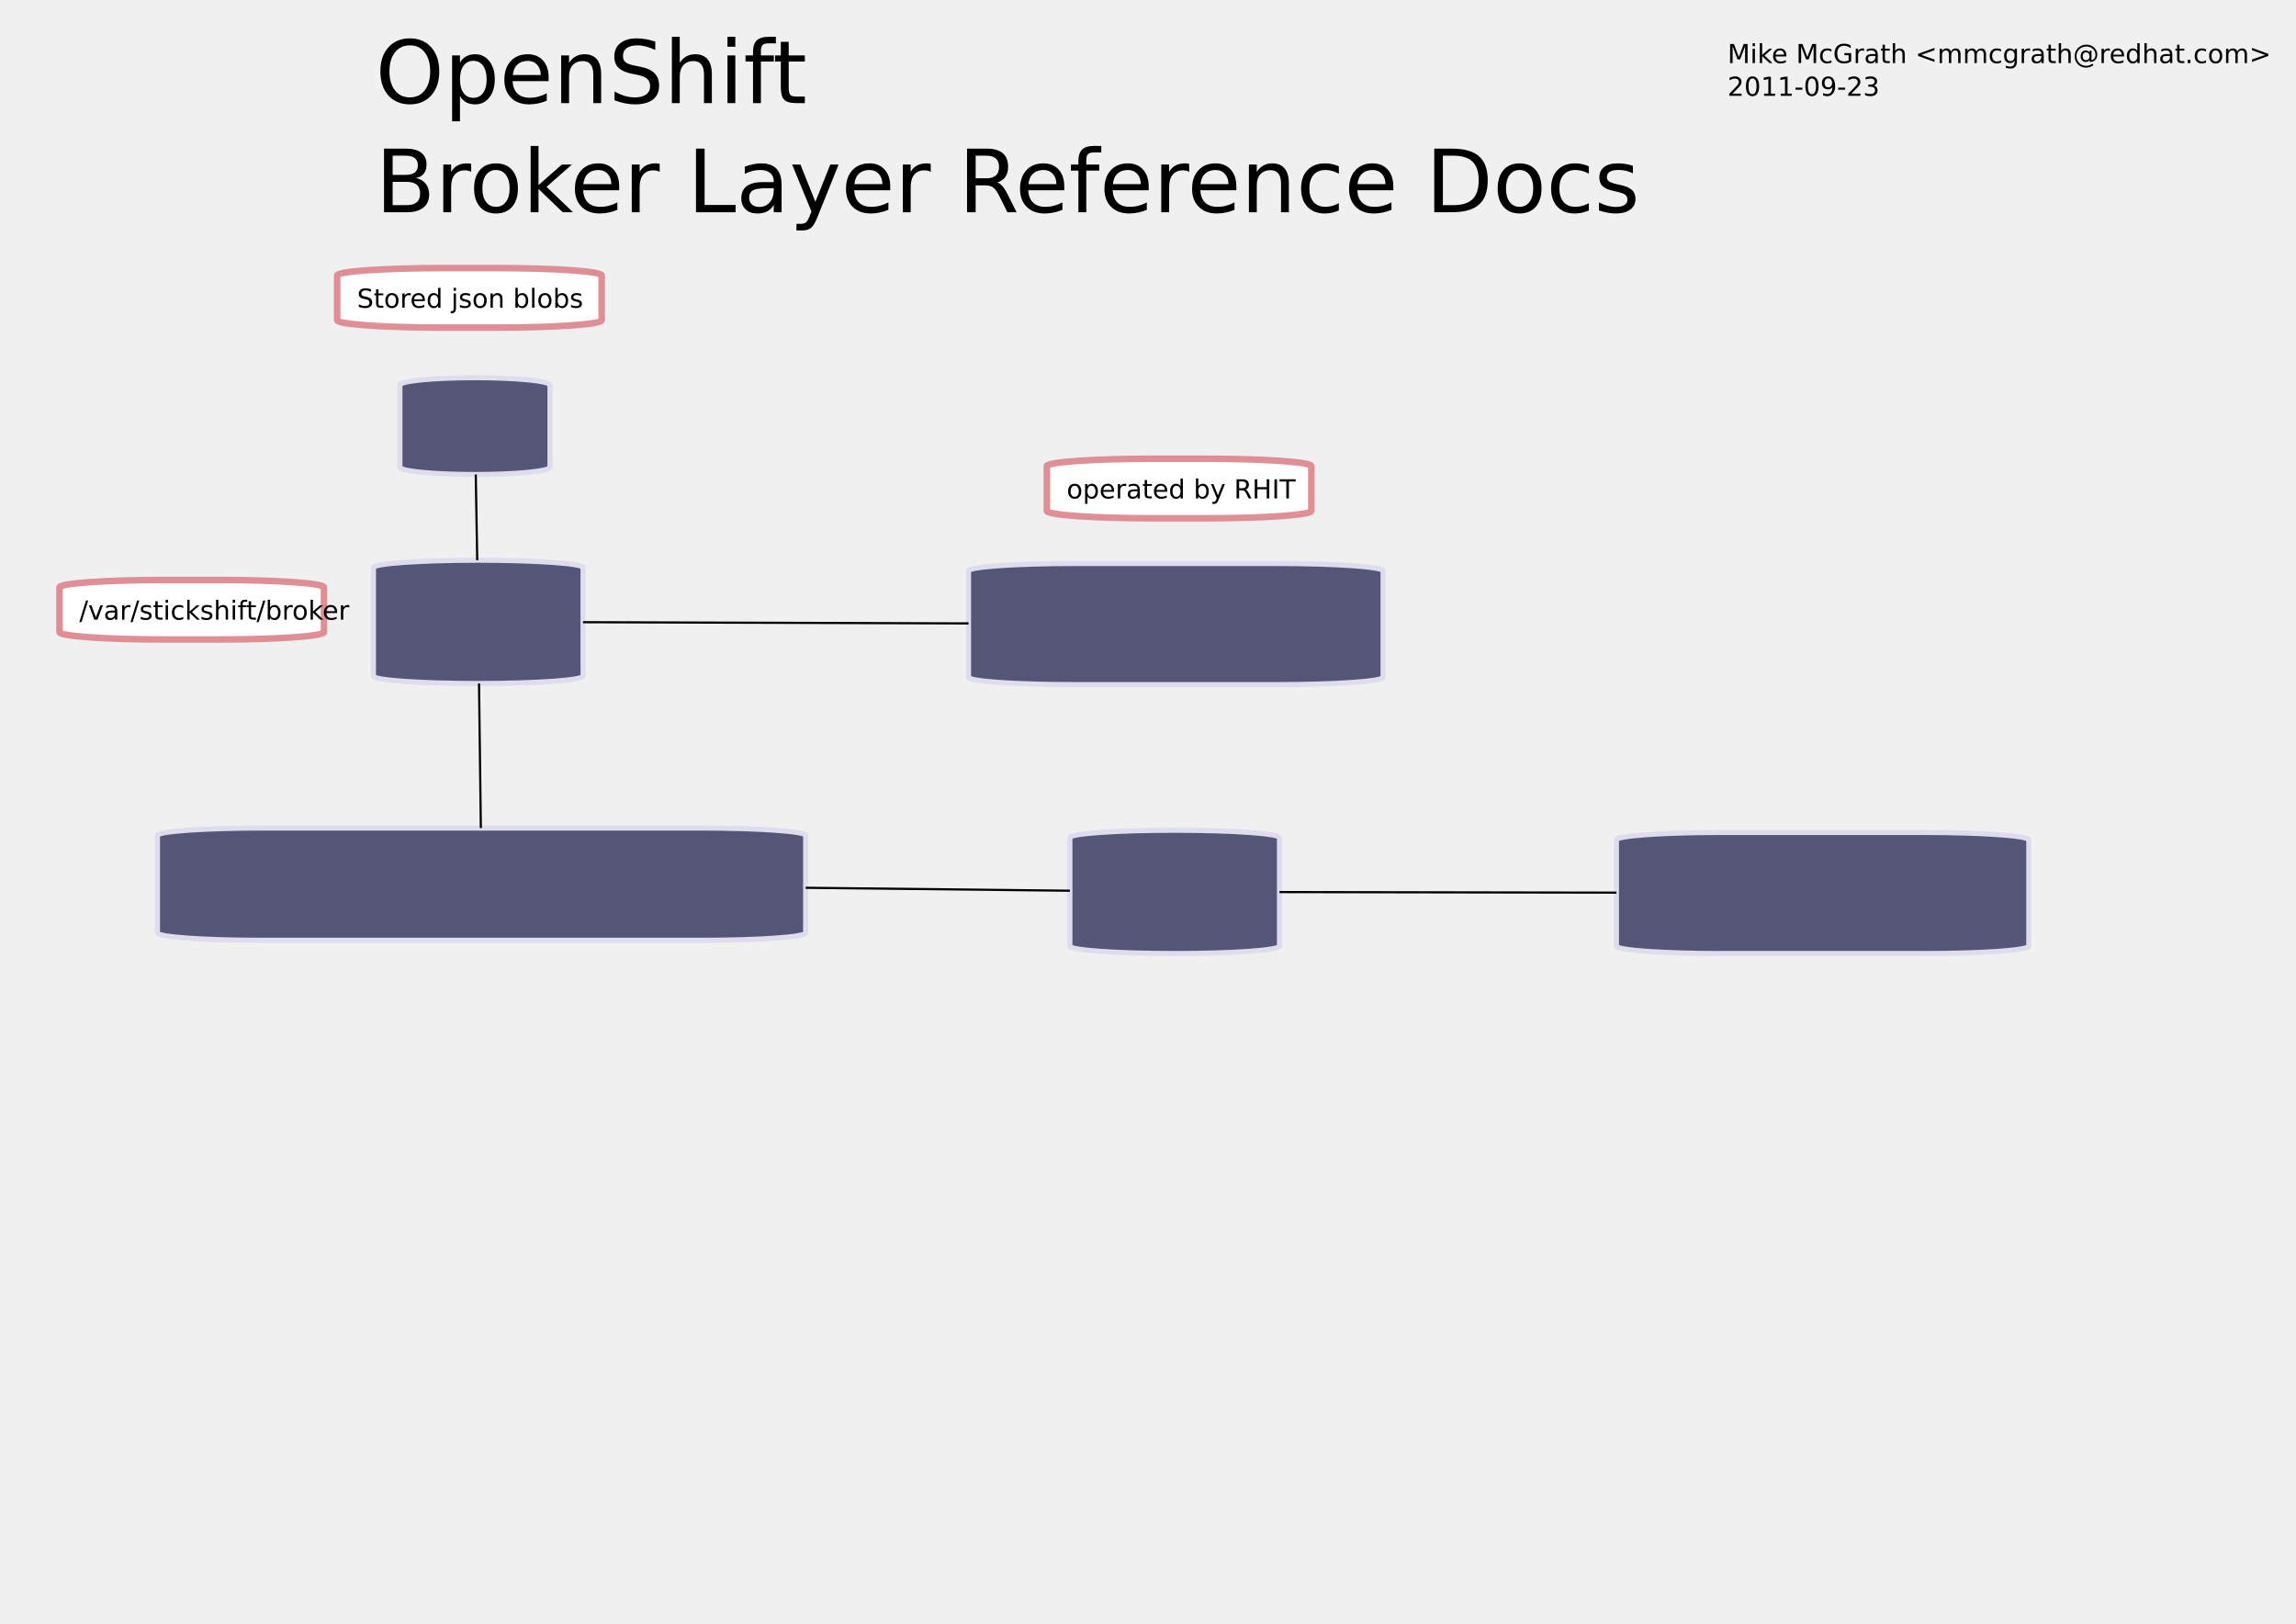
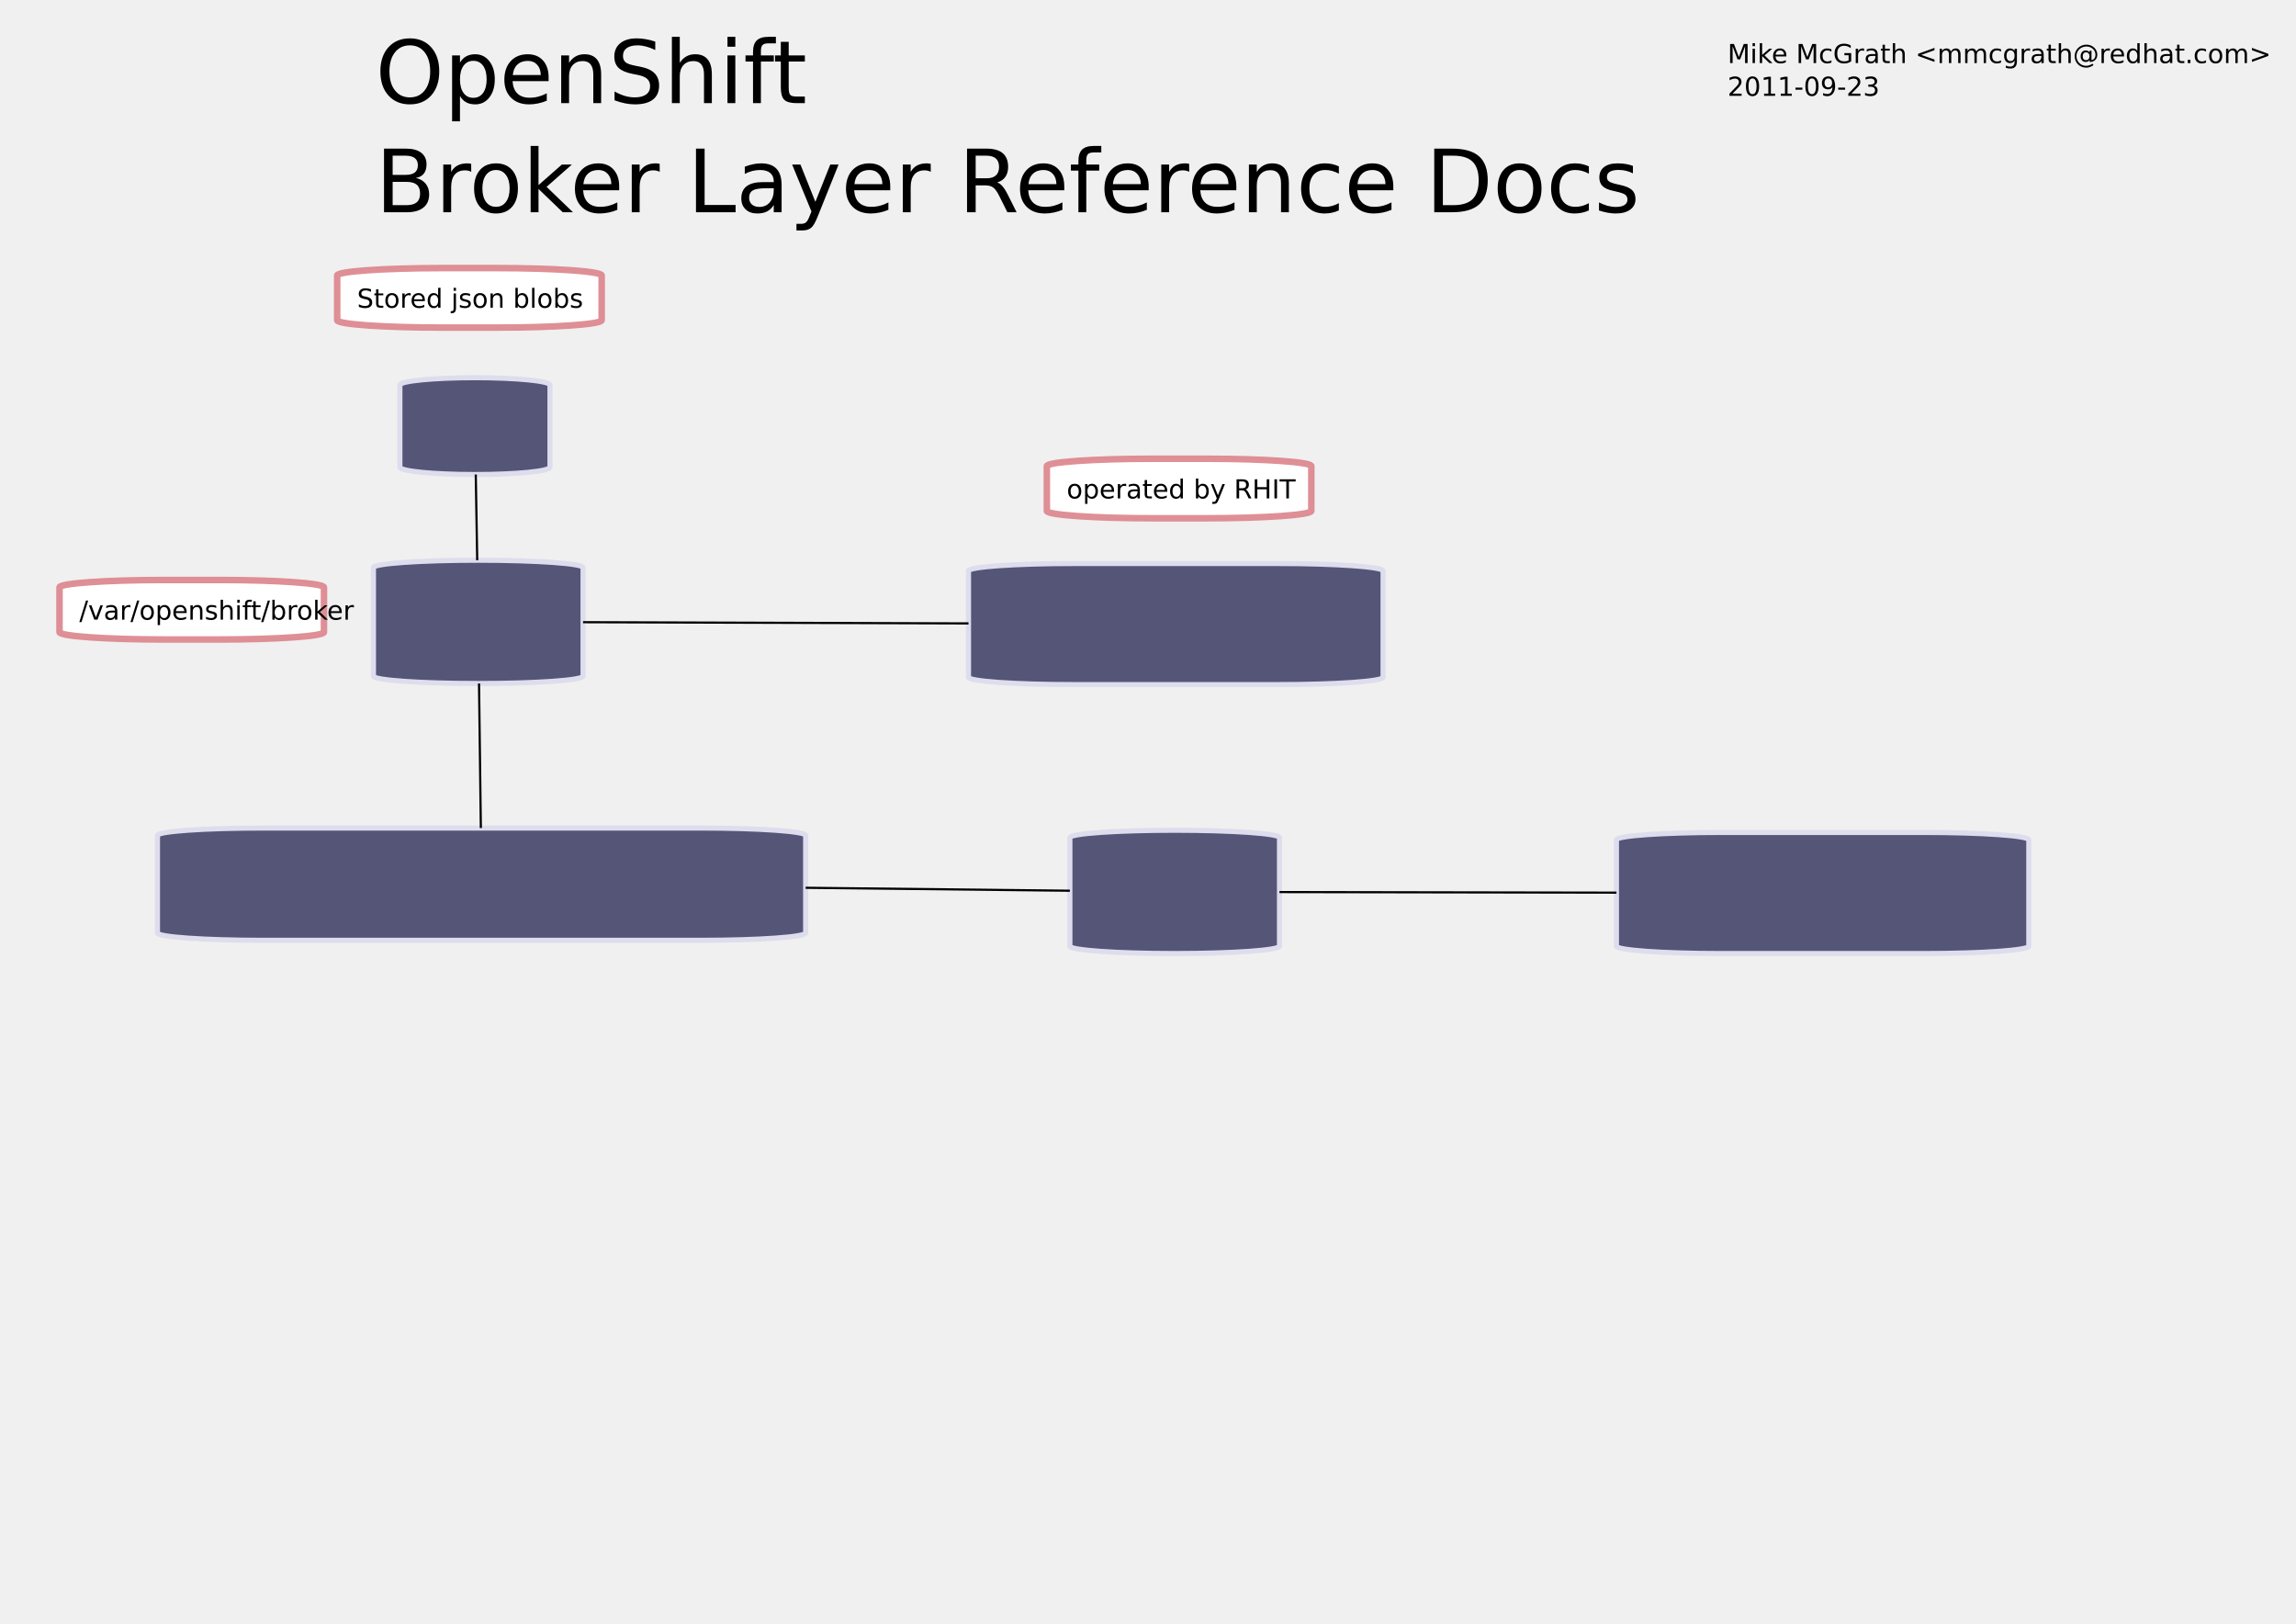
<svg xmlns="http://www.w3.org/2000/svg" width="1052.362" height="744.094" id="svg4438" version="1.1">
  <defs id="defs4440">
    <marker orient="auto" refY="0.0" refX="0.0" id="Arrow1Lstart" style="overflow:visible">
      <path id="path4150" d="M 0.0,0.0 L 5.0,-5.0 L -12.5,0.0 L 5.0,5.0 L 0.0,0.0 z " style="fill-rule:evenodd;stroke:#000000;stroke-width:1.0pt;marker-start:none" transform="scale(0.8) translate(12.5,0)" />
    </marker>
    <marker orient="auto" refY="0.0" refX="0.0" id="Arrow1Lend" style="overflow:visible;">
      <path id="path4153" d="M 0.0,0.0 L 5.0,-5.0 L -12.5,0.0 L 5.0,5.0 L 0.0,0.0 z " style="fill-rule:evenodd;stroke:#000000;stroke-width:1.0pt;marker-start:none;" transform="scale(0.8) rotate(180) translate(12.5,0)" />
    </marker>
  </defs>
  <g id="layer1" transform="translate(0,-308.2677)">
    <text xml:space="preserve" style="font-size:40px;font-style:normal;font-weight:normal;line-height:125%;letter-spacing:0px;word-spacing:0px;fill:#000000;fill-opacity:1;stroke:none;font-family:Bitstream Vera Sans" x="172.095" y="355.534" id="text6463">
      <tspan id="tspan6465" x="172.095" y="355.534">OpenShift</tspan>
      <tspan x="172.095" y="405.534" id="tspan6467">Broker Layer Reference Docs</tspan>
    </text>
    <flowRoot transform="translate(11.36446,607.3367)" style="font-size:12px;font-style:normal;font-weight:normal;line-height:125%;letter-spacing:0px;word-spacing:0px;fill:#000000;fill-opacity:1;stroke:none;font-family:Bitstream Vera Sans" id="flowRoot5325-2" xml:space="preserve">
      <flowRegion id="flowRegion5327-2">
        <rect style="font-size:12px" y="170.328" x="21.213" height="130.31" width="363.655" id="rect5329-7" />
      </flowRegion>
      <flowPara style="font-size:18px" id="flowPara5331-7">Access Control</flowPara>
      <flowPara id="flowPara5345-9">Step 1: Request comes in to rails.</flowPara>
      <flowPara id="flowPara5333-1" />
      <flowPara id="flowPara5335-4">Step 2: API call to streamline determines auth level</flowPara>
      <flowPara id="flowPara5337-0" />
      <flowPara id="flowPara5341-4" />
    </flowRoot>
    <text xml:space="preserve" style="font-size:12px;font-style:normal;font-weight:normal;line-height:125%;letter-spacing:0px;word-spacing:0px;fill:#000000;fill-opacity:1;stroke:none;font-family:Bitstream Vera Sans" x="791.811" y="337.178" id="text6457">
      <tspan id="tspan6459" x="791.811" y="337.178">Mike McGrath &lt;mmcgrath@redhat.com&gt;</tspan>
      <tspan x="791.811" y="352.178" id="tspan6461">2011-09-23</tspan>
    </text>
    <path style="fill:none;stroke:#000000;stroke-width:1px;stroke-linecap:butt;stroke-linejoin:miter;stroke-opacity:1" d="m 180.312,498.293 0,0" id="path3371" />
    <g id="g3641">
      <rect ry="3.379" rx="48.035" y="565.004" x="171.168" height="56.488" width="96.07" id="rect2985-0" style="fill:#555577;fill-opacity:0.996;stroke:#ddddee;stroke-width:2.34;stroke-linejoin:round;stroke-miterlimit:4;stroke-opacity:1;stroke-dasharray:none" />
      <flowRoot style="font-size:32px;font-style:normal;font-weight:normal;line-height:125%;letter-spacing:0px;word-spacing:0px;fill:#ffffff;fill-opacity:1;stroke:none;font-family:Bitstream Vera Sans" id="flowRoot3899-0" xml:space="preserve" transform="translate(122.9908,301.4814)">
        <flowRegion id="flowRegion3901-2">
          <rect style="font-size:32px;fill:#ffffff;fill-opacity:1" y="271.952" x="57.143" height="40" width="116.429" id="rect3903-7" />
        </flowRegion>
        <flowPara id="flowPara3905-9">Rails</flowPara>
      </flowRoot>
    </g>
    <path style="fill:none;stroke:#000000;stroke-width:1px;stroke-linecap:butt;stroke-linejoin:miter;stroke-opacity:1" d="m 207.586,667.494 0,0" id="path3371-1" />
    <g id="g3722" transform="translate(-18.18275,-1.010153)">
      <rect ry="3.379" rx="48.035" y="688.747" x="90.356" height="51.438" width="297.09" id="rect2985-0-1" style="fill:#555577;fill-opacity:0.996;stroke:#ddddee;stroke-width:2.34;stroke-linejoin:round;stroke-miterlimit:4;stroke-opacity:1;stroke-dasharray:none" />
      <flowRoot style="font-size:32px;font-style:normal;font-weight:normal;line-height:125%;letter-spacing:0px;word-spacing:0px;fill:#ffffff;fill-opacity:1;stroke:none;font-family:Bitstream Vera Sans" id="flowRoot3899-0-5" xml:space="preserve" transform="translate(41.16848,422.1947)">
        <flowRegion id="flowRegion3901-2-5">
          <rect style="font-size:32px;fill:#ffffff;fill-opacity:1" y="271.952" x="57.143" height="42.02" width="331.591" id="rect3903-7-9" />
        </flowRegion>
        <flowPara id="flowPara3905-9-0">mcollective-client</flowPara>
      </flowRoot>
    </g>
    <path style="fill:none;stroke:#000000;stroke-width:1px;stroke-linecap:butt;stroke-linejoin:miter;stroke-opacity:1" d="m 452.043,725.073 0,0" id="path3371-8" />
    <g id="g3548" transform="translate(-32.32488,8.08122)">
      <rect ry="3.379" rx="48.035" y="680.666" x="522.701" height="56.488" width="96.07" id="rect2985-0-5" style="fill:#555577;fill-opacity:0.996;stroke:#ddddee;stroke-width:2.34;stroke-linejoin:round;stroke-miterlimit:4;stroke-opacity:1;stroke-dasharray:none" />
      <flowRoot style="font-size:32px;font-style:normal;font-weight:normal;line-height:125%;letter-spacing:0px;word-spacing:0px;fill:#ffffff;fill-opacity:1;stroke:none;font-family:Bitstream Vera Sans" id="flowRoot3899-0-8" xml:space="preserve" transform="translate(474.5239,417.1439)">
        <flowRegion id="flowRegion3901-2-7">
          <rect style="font-size:32px;fill:#ffffff;fill-opacity:1" y="271.952" x="57.143" height="40" width="116.429" id="rect3903-7-2" />
        </flowRegion>
        <flowPara id="flowPara3905-9-8">QPID</flowPara>
      </flowRoot>
    </g>
    <path style="fill:none;stroke:#000000;stroke-width:1px;stroke-linecap:butt;stroke-linejoin:miter;stroke-opacity:1" d="m 721.754,645.271 0,0" id="path3371-8-5" />
    <g id="g3696">
      <rect ry="3.379" rx="48.035" y="689.758" x="740.894" height="55.478" width="189.004" id="rect2985-0-5-3" style="fill:#555577;fill-opacity:0.996;stroke:#ddddee;stroke-width:2.34;stroke-linejoin:round;stroke-miterlimit:4;stroke-opacity:1;stroke-dasharray:none" />
      <flowRoot style="font-size:32px;font-style:normal;font-weight:normal;line-height:125%;letter-spacing:0px;word-spacing:0px;fill:#ffffff;fill-opacity:1;stroke:none;font-family:Bitstream Vera Sans" id="flowRoot3899-0-8-3" xml:space="preserve" transform="translate(692.7169,426.2353)">
        <flowRegion id="flowRegion3901-2-7-6">
          <rect style="font-size:32px;fill:#ffffff;fill-opacity:1" y="271.952" x="57.143" height="36.97" width="172.997" id="rect3903-7-2-5" />
        </flowRegion>
        <flowPara id="flowPara3905-9-8-4">Node Farm</flowPara>
      </flowRoot>
    </g>
    <path style="fill:none;stroke:#000000;stroke-width:1px;stroke-linecap:butt;stroke-linejoin:miter;stroke-opacity:1" d="m 523.764,556.377 0,0" id="path3371-8-9" />
    <g id="g3709">
      <rect ry="3.379" rx="48.035" y="566.519" x="443.909" height="55.478" width="190.014" id="rect2985-0-5-8" style="fill:#555577;fill-opacity:0.996;stroke:#ddddee;stroke-width:2.34;stroke-linejoin:round;stroke-miterlimit:4;stroke-opacity:1;stroke-dasharray:none" />
      <flowRoot style="font-size:32px;font-style:normal;font-weight:normal;line-height:125%;letter-spacing:0px;word-spacing:0px;fill:#ffffff;fill-opacity:1;stroke:none;font-family:Bitstream Vera Sans" id="flowRoot3899-0-8-7" xml:space="preserve" transform="translate(395.732,302.9967)">
        <flowRegion id="flowRegion3901-2-7-5">
          <rect style="font-size:32px;fill:#ffffff;fill-opacity:1" y="271.952" x="57.143" height="37.98" width="175.017" id="rect3903-7-2-4" />
        </flowRegion>
        <flowPara id="flowPara3905-9-8-2">streamline</flowPara>
      </flowRoot>
    </g>
    <path style="fill:none;stroke:#000000;stroke-width:1px;stroke-linecap:butt;stroke-linejoin:miter;stroke-opacity:1" d="m 196.475,433.834 0,0" id="path3371-2" />
    <g id="g3614" transform="translate(2.020305,0)">
      <rect ry="3.379" rx="34.398" y="481.351" x="181.27" height="44.367" width="68.796" id="rect2985-0-4" style="fill:#555577;fill-opacity:0.996;stroke:#ddddee;stroke-width:2.34;stroke-linejoin:round;stroke-miterlimit:4;stroke-opacity:1;stroke-dasharray:none" />
      <flowRoot style="font-size:32px;font-style:normal;font-weight:normal;line-height:125%;letter-spacing:0px;word-spacing:0px;fill:#ffffff;fill-opacity:1;stroke:none;font-family:Bitstream Vera Sans" id="flowRoot3899-0-7" xml:space="preserve" transform="translate(137.133,212.7782)">
        <flowRegion id="flowRegion3901-2-75">
          <rect style="font-size:32px;fill:#ffffff;fill-opacity:1" y="271.952" x="57.143" height="40" width="116.429" id="rect3903-7-4" />
        </flowRegion>
        <flowPara id="flowPara3905-9-81">S3</flowPara>
      </flowRoot>
    </g>
    <path style="fill:none;stroke:#000000;stroke-width:1px;stroke-linecap:butt;stroke-linejoin:miter;stroke-opacity:1" d="m 218.063,217.45 0.664,39.286" id="path3729" transform="translate(0,308.2677)" />
    <path style="fill:none;stroke:#000000;stroke-width:1px;stroke-linecap:butt;stroke-linejoin:miter;stroke-opacity:1" d="m 219.559,313.224 0.835,66.245" id="path3731" transform="translate(0,308.2677)" />
    <path style="fill:none;stroke:#000000;stroke-width:1px;stroke-linecap:butt;stroke-linejoin:miter;stroke-opacity:1" d="m 369.263,406.841 121.113,1.348" id="path3733" transform="translate(0,308.2677)" />
    <path style="fill:none;stroke:#000000;stroke-width:1px;stroke-linecap:butt;stroke-linejoin:miter;stroke-opacity:1" d="m 586.446,408.806 154.448,0.263" id="path3735" transform="translate(0,308.2677)" />
    <path style="fill:none;stroke:#000000;stroke-width:1px;stroke-linecap:butt;stroke-linejoin:miter;stroke-opacity:1" d="m 267.238,285.132 176.671,0.558" id="path3737" transform="translate(0,308.2677)" />
    <g id="g3747" transform="translate(-159.6041,-23.23351)">
      <rect ry="3.379" rx="48.035" y="454.352" x="314.157" height="27.274" width="121.218" id="rect3739" style="fill:#ffffff;fill-opacity:1;stroke:#dd888f;stroke-width:3;stroke-linejoin:round;stroke-miterlimit:4;stroke-opacity:0.941;stroke-dasharray:none" />
      <text id="text3741" y="472.535" x="323.249" style="font-size:12px;font-style:normal;font-weight:normal;line-height:125%;letter-spacing:0px;word-spacing:0px;fill:#000000;fill-opacity:1;stroke:none;font-family:Bitstream Vera Sans" xml:space="preserve">
        <tspan y="472.535" x="323.249" id="tspan3743">Stored json blobs</tspan>
      </text>
    </g>
    <flowRoot transform="translate(8.735459,705.0169)" style="font-size:12px;font-style:normal;font-weight:normal;line-height:125%;letter-spacing:0px;word-spacing:0px;fill:#000000;fill-opacity:1;stroke:none;font-family:Bitstream Vera Sans" id="flowRoot5325-2-0" xml:space="preserve">
      <flowRegion id="flowRegion5327-2-1">
        <rect style="font-size:12px" y="170.328" x="21.213" height="130.31" width="363.655" id="rect5329-7-7" />
      </flowRegion>
      <flowPara style="font-size:18px" id="flowPara5331-7-8">S3 Cache</flowPara>
      <flowPara id="flowPara5341-4-9">S3 cache is used to store user and application information</flowPara>
      <flowPara id="flowPara3810" />
      <flowPara id="flowPara3812">Common info includes app name, domain name, UUID, framework type, etc.</flowPara>
      <flowPara id="flowPara3858" />
      <flowPara id="flowPara3860">S3 also stores what apps are running on what nodes</flowPara>
    </flowRoot>
    <flowRoot xml:space="preserve" id="flowRoot3814" style="fill:black;stroke:none;stroke-opacity:1;stroke-width:1px;stroke-linejoin:miter;stroke-linecap:butt;fill-opacity:1;font-family:Bitstream Vera Sans;font-style:normal;font-weight:normal;font-size:40px;line-height:125%;letter-spacing:0px;word-spacing:0px">
      <flowRegion id="flowRegion3816">
        <rect id="rect3818" width="274.762" height="178.797" x="409.112" y="464.282" />
      </flowRegion>
      <flowPara id="flowPara3820" />
    </flowRoot>
    <flowRoot transform="translate(422.1889,610.6438)" style="font-size:12px;font-style:normal;font-weight:normal;line-height:125%;letter-spacing:0px;word-spacing:0px;fill:#000000;fill-opacity:1;stroke:none;font-family:Bitstream Vera Sans" id="flowRoot5325-2-0-3" xml:space="preserve">
      <flowRegion id="flowRegion5327-2-1-1">
        <rect style="font-size:12px" y="170.328" x="21.213" height="224.254" width="358.604" id="rect5329-7-7-1" />
      </flowRegion>
      <flowPara style="font-size:18px" id="flowPara5331-7-8-9">mcollective</flowPara>
      <flowPara id="flowPara3812-6">Mcollective uses qpid to get a list of available nodes and their current load (calucluated by us, not unix load).  </flowPara>
      <flowPara id="flowPara3866" />
      <flowPara id="flowPara3868">New apps get created on nodes with the least load</flowPara>
      <flowPara id="flowPara3870" />
      <flowPara id="flowPara3872">custom express agent is called from mcollective to issue configure/start/stop/deconfigure, etc scripts from the cartridges</flowPara>
      <flowPara id="flowPara3916" />
      <flowPara id="flowPara3918">mcollective also has a "direct" communiation method which is faster then the default poll/timeout method</flowPara>
    </flowRoot>
    <path style="fill:none;stroke:#000000;stroke-width:1px;stroke-linecap:butt;stroke-linejoin:miter;stroke-opacity:1" d="m 521.744,521.212 0,0" id="path3371-2-8" />
    <g id="g3747-9" transform="translate(165.665,64.14469)">
      <rect ry="3.379" rx="48.035" y="454.352" x="314.157" height="27.274" width="121.218" id="rect3739-6" style="fill:#ffffff;fill-opacity:1;stroke:#dd888f;stroke-width:3;stroke-linejoin:round;stroke-miterlimit:4;stroke-opacity:0.941;stroke-dasharray:none" />
      <text id="text3741-4" y="472.535" x="323.249" style="font-size:12px;font-style:normal;font-weight:normal;line-height:125%;letter-spacing:0px;word-spacing:0px;fill:#000000;fill-opacity:1;stroke:none;font-family:Bitstream Vera Sans" xml:space="preserve">
        <tspan y="472.535" x="323.249" id="tspan3743-3">operated by RHIT</tspan>
      </text>
      <path style="fill:none;stroke:#000000;stroke-width:1px;stroke-linecap:butt;stroke-linejoin:miter;stroke-opacity:1" d="m -96.47,512.626 0,0" id="path3371-2-8-6" />
      <rect ry="3.379" rx="48.035" y="509.91" x="-138.391" height="27.274" width="121.218" id="rect3739-6-4" style="fill:#ffffff;fill-opacity:1;stroke:#dd888f;stroke-width:3;stroke-linejoin:round;stroke-miterlimit:4;stroke-opacity:0.941;stroke-dasharray:none" />
      <text id="text3741-4-6" y="528.093" x="-129.3" style="font-size:12px;font-style:normal;font-weight:normal;line-height:125%;letter-spacing:0px;word-spacing:0px;fill:#000000;fill-opacity:1;stroke:none;font-family:Bitstream Vera Sans" xml:space="preserve">
-         <tspan y="528.093" x="-129.3" id="tspan3303">/var/stickshift/broker</tspan>
+         <tspan y="528.093" x="-129.3" id="tspan3303">/var/openshift/broker</tspan>
      </text>
    </g>
  </g>
</svg>
